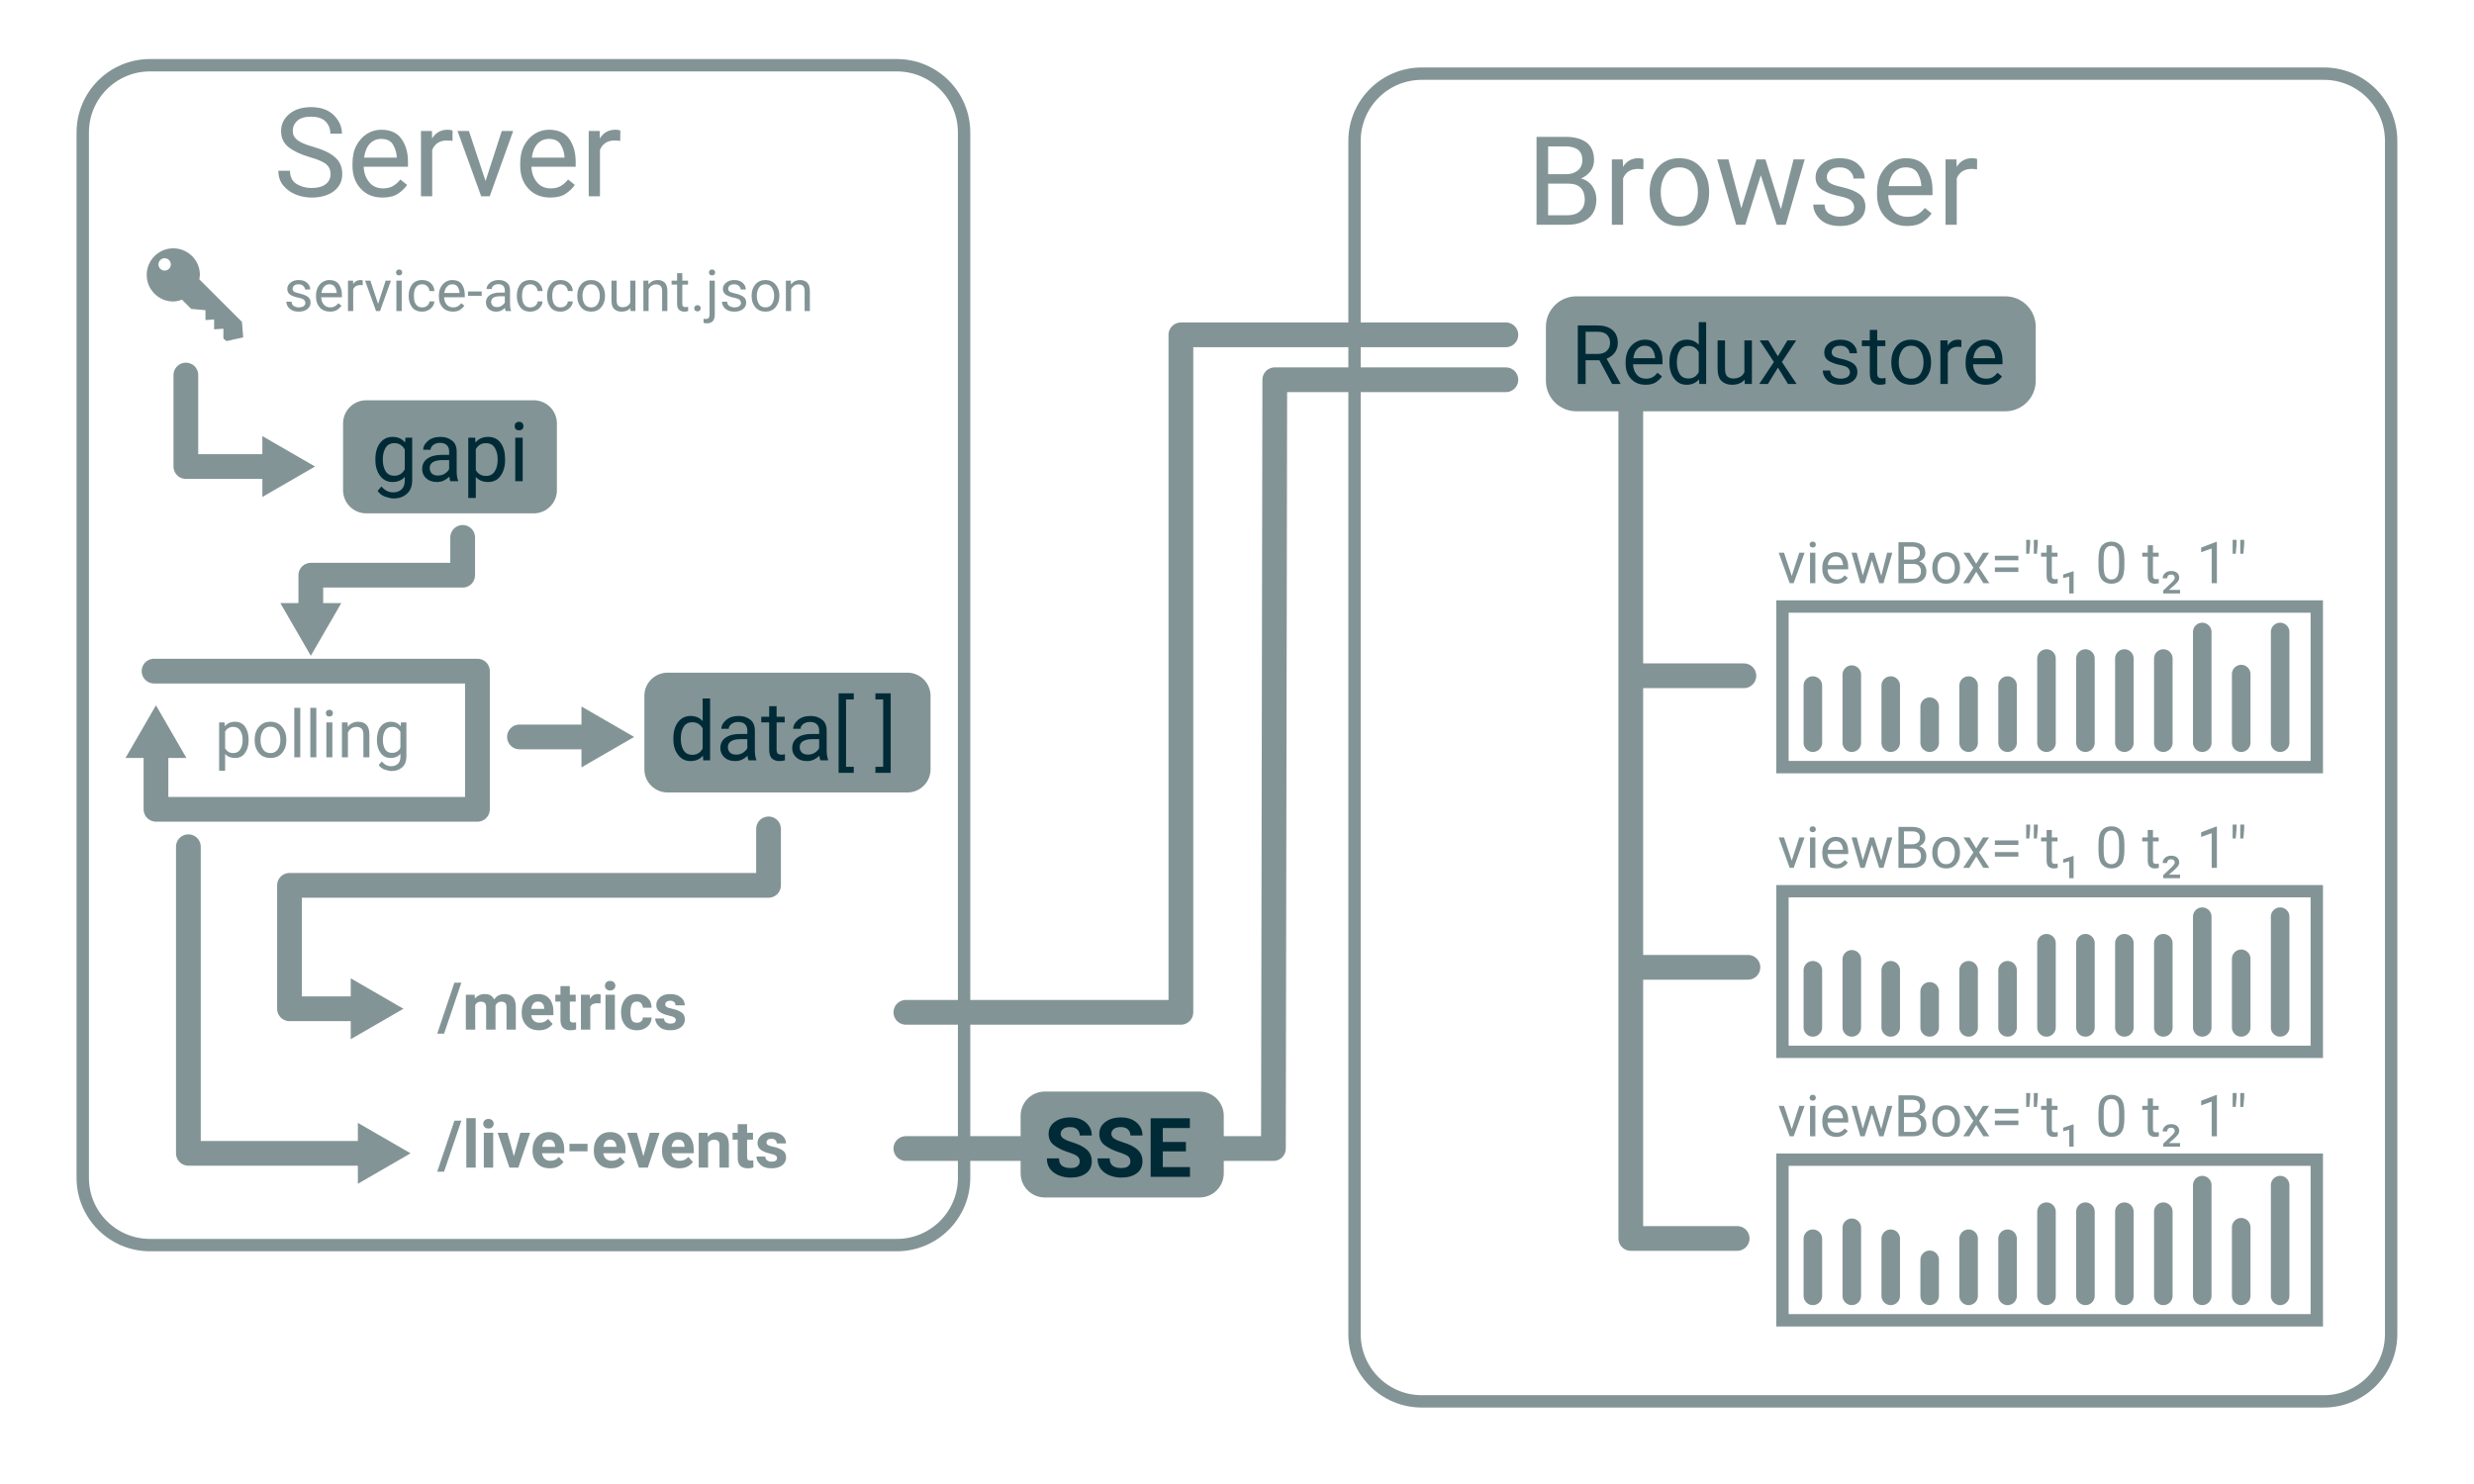
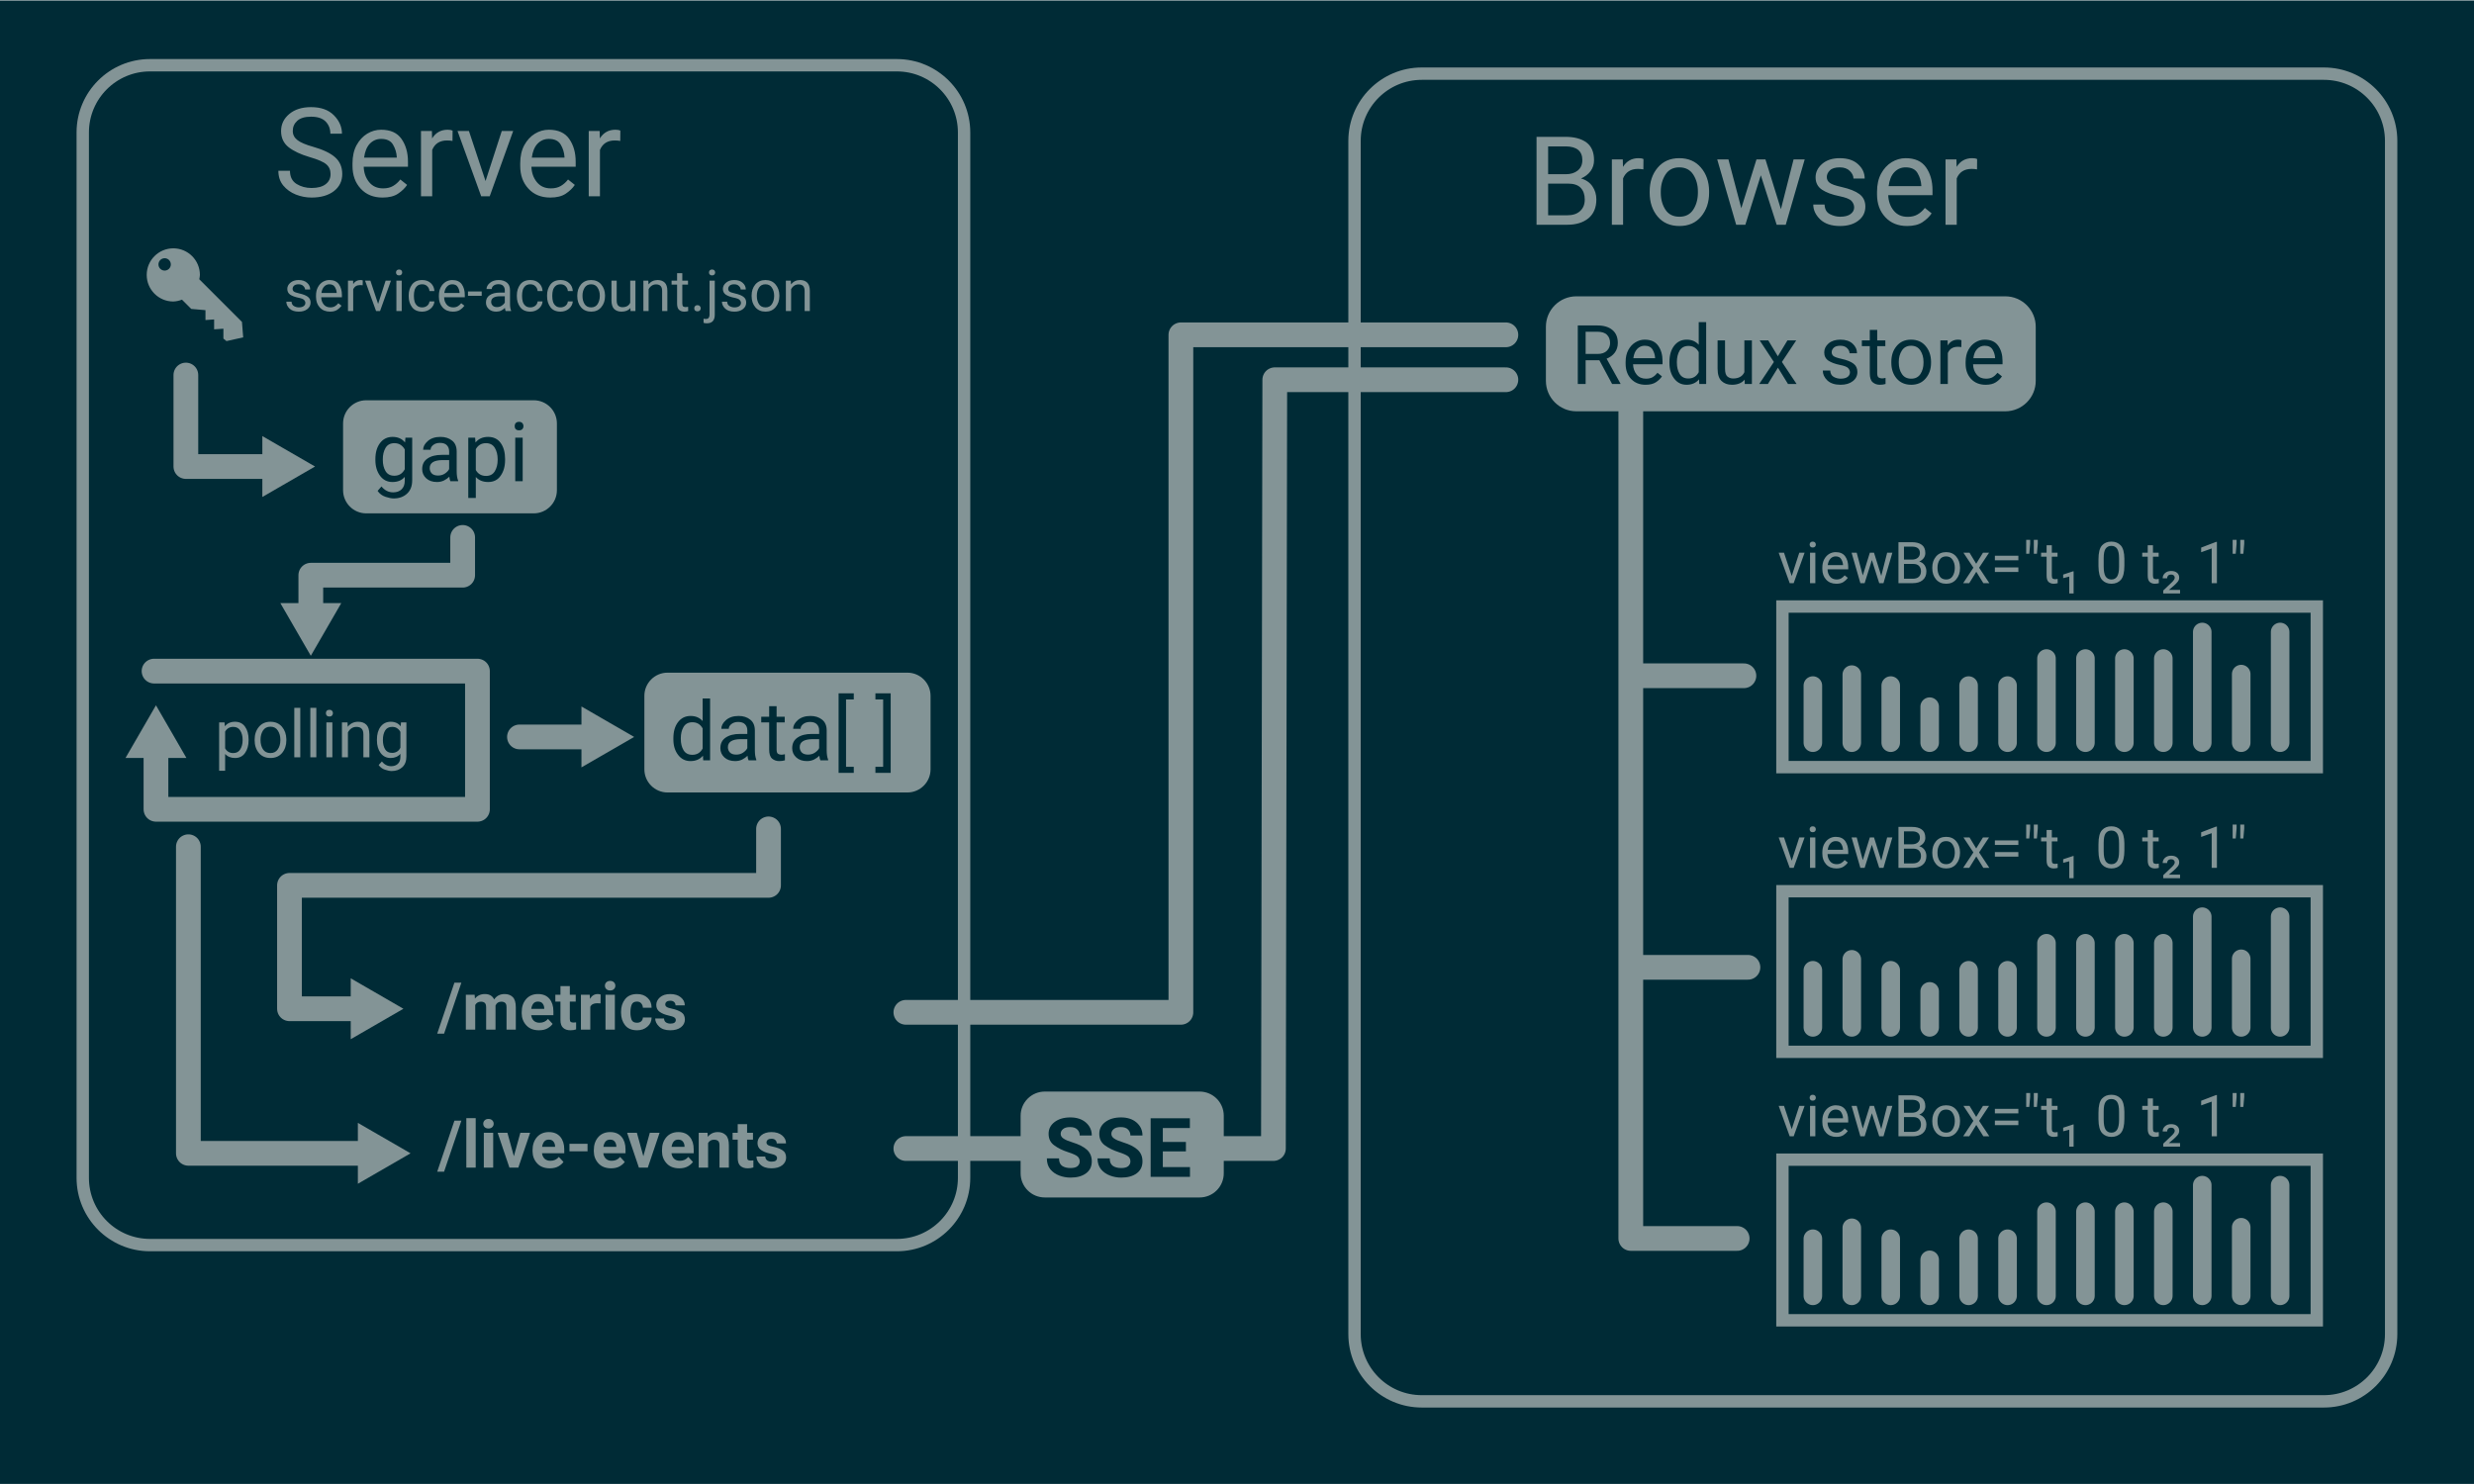
<svg xmlns="http://www.w3.org/2000/svg" width="400" height="240" viewBox="0 0 400 240" version="1.1" id="svg8">
  <defs id="defs2">
+     <marker orient="auto" refY="0" refX="0" id="marker2116" style="overflow:visible">
+       <path id="path2114" d="M 5.77,0 -2.88,5 V -5 Z" style="fill:#002b36;fill-opacity:1;fill-rule:evenodd;stroke:none;stroke-width:1pt;stroke-opacity:1" transform="scale(0.2)" />
+     </marker>
    <marker orient="auto" refY="0" refX="0" id="marker1866" style="overflow:visible">
      <path id="path1864" d="M 5.77,0 -2.88,5 V -5 Z" style="fill:#839496;fill-opacity:1;fill-rule:evenodd;stroke:#839496;stroke-width:1pt;stroke-opacity:1" transform="scale(0.2)" />
    </marker>
    <marker style="overflow:visible" id="marker1716" refX="0" refY="0" orient="auto">
      <path transform="scale(0.2)" style="fill:#839496;fill-opacity:1;fill-rule:evenodd;stroke:#839496;stroke-width:1pt;stroke-opacity:1" d="M 5.77,0 -2.88,5 V -5 Z" id="path1714" />
    </marker>
    <marker orient="auto" refY="0" refX="0" id="marker1476" style="overflow:visible">
      <path id="path1474" d="M 5.77,0 -2.88,5 V -5 Z" style="fill:#839496;fill-opacity:1;fill-rule:evenodd;stroke:#839496;stroke-width:1pt;stroke-opacity:1" transform="scale(0.2)" />
    </marker>
    <marker orient="auto" refY="0" refX="0" id="marker1329" style="overflow:visible">
      <path id="path1327" d="M 5.77,0 -2.88,5 V -5 Z" style="fill:#839496;fill-opacity:1;fill-rule:evenodd;stroke:#839496;stroke-width:1pt;stroke-opacity:1" transform="scale(0.2)" />
    </marker>
    <marker style="overflow:visible" id="marker1191" refX="0" refY="0" orient="auto">
      <path transform="scale(0.2)" style="fill:#839496;fill-opacity:1;fill-rule:evenodd;stroke:#839496;stroke-width:1pt;stroke-opacity:1" d="M 5.77,0 -2.88,5 V -5 Z" id="path1189" />
    </marker>
    <marker style="overflow:visible" id="marker1122" refX="0" refY="0" orient="auto">
      <path transform="scale(0.2)" style="fill:#839496;fill-opacity:1;fill-rule:evenodd;stroke:#839496;stroke-width:1pt;stroke-opacity:1" d="M 5.77,0 -2.88,5 V -5 Z" id="path1120" />
    </marker>
    <marker style="overflow:visible" id="marker974" refX="0" refY="0" orient="auto">
      <path transform="scale(0.2)" style="fill:#839496;fill-opacity:1;fill-rule:evenodd;stroke:#839496;stroke-width:1pt;stroke-opacity:1" d="M 5.77,0 -2.88,5 V -5 Z" id="path972" />
    </marker>
    <marker orient="auto" refY="0" refX="0" id="TriangleOutS" style="overflow:visible">
      <path id="path1245" d="M 5.77,0 -2.88,5 V -5 Z" style="fill:#839496;fill-opacity:1;fill-rule:evenodd;stroke:#839496;stroke-width:1pt;stroke-opacity:1" transform="scale(0.2)" />
    </marker>
    <marker orient="auto" refY="0" refX="0" id="Arrow2Send" style="overflow:visible">
      <path id="path1130" style="fill:#839496;fill-opacity:1;fill-rule:evenodd;stroke:#839496;stroke-width:0.625;stroke-linejoin:round;stroke-opacity:1" d="M 8.719,4.034 -2.207,0.016 8.719,-4.002 c -1.745,2.372 -1.735,5.617 -6e-7,8.035 z" transform="matrix(-0.3,0,0,-0.3,0.69,0)" />
    </marker>
    <marker style="overflow:visible" id="TriangleOutS-3" refX="0" refY="0" orient="auto">
      <path transform="scale(0.2)" style="fill:#839496;fill-opacity:1;fill-rule:evenodd;stroke:#839496;stroke-width:1pt;stroke-opacity:1" d="M 5.77,0 -2.88,5 V -5 Z" id="path1245-6" />
    </marker>
    <marker orient="auto" refY="0" refX="0" id="marker1191-0" style="overflow:visible">
      <path id="path1189-9" d="M 5.77,0 -2.88,5 V -5 Z" style="fill:#839496;fill-opacity:1;fill-rule:evenodd;stroke:#839496;stroke-width:1pt;stroke-opacity:1" transform="scale(0.2)" />
    </marker>
    <marker orient="auto" refY="0" refX="0" id="marker1191-6" style="overflow:visible">
      <path id="path1189-0" d="M 5.77,0 -2.88,5 V -5 Z" style="fill:#839496;fill-opacity:1;fill-rule:evenodd;stroke:#839496;stroke-width:1pt;stroke-opacity:1" transform="scale(0.2)" />
    </marker>
    <marker orient="auto" refY="0" refX="0" id="marker1716-7" style="overflow:visible">
      <path id="path1714-9" d="M 5.77,0 -2.88,5 V -5 Z" style="fill:#839496;fill-opacity:1;fill-rule:evenodd;stroke:#839496;stroke-width:1pt;stroke-opacity:1" transform="scale(0.2)" />
    </marker>
  </defs>
  <g id="layer1">
+     <rect y="0.073" x="-0.502" height="239.914" width="400.571" id="rect2112" style="font-variation-settings:normal;opacity:1;vector-effect:none;fill:#002b36;fill-opacity:1;stroke:none;stroke-width:1;stroke-linecap:butt;stroke-linejoin:miter;stroke-miterlimit:4;stroke-dasharray:none;stroke-dashoffset:0;stroke-opacity:1;marker-end:url(#marker2116);stop-color:#000000;stop-opacity:1" />
    <rect style="fill:none;stroke:#839496;stroke-width:2;stroke-linecap:round;stroke-linejoin:round;stroke-miterlimit:4;stroke-dasharray:none;stroke-opacity:1;stop-color:#000000" id="rect830" width="142.497" height="190.812" x="13.378" y="10.55" ry="10.875" />
    <text xml:space="preserve" style="font-style:normal;font-variant:normal;font-weight:normal;font-stretch:normal;font-size:20px;line-height:1.25;font-family:Roboto;-inkscape-font-specification:Roboto;letter-spacing:0px;word-spacing:0px;fill:#839496;fill-opacity:1;stroke:none" x="44.21" y="31.748" id="text834">
      <tspan id="tspan832" x="44.21" y="31.748">Server</tspan>
    </text>
    <rect ry="10.875" y="11.912" x="219.002" height="214.722" width="167.602" id="rect836" style="fill:none;stroke:#839496;stroke-width:2;stroke-linecap:round;stroke-linejoin:round;stroke-miterlimit:4;stroke-dasharray:none;stroke-opacity:1;stop-color:#000000" />
    <text id="text840" y="36.348" x="246.772" style="font-style:normal;font-variant:normal;font-weight:normal;font-stretch:normal;font-size:20px;line-height:1.25;font-family:Roboto;-inkscape-font-specification:Roboto;letter-spacing:0px;word-spacing:0px;fill:#839496;fill-opacity:1;stroke:none" xml:space="preserve">
      <tspan y="36.348" x="246.772" id="tspan838">Browser</tspan>
    </text>
    <text xml:space="preserve" style="font-style:normal;font-variant:normal;font-weight:bold;font-stretch:normal;font-size:10.667px;line-height:1.25;font-family:Roboto;-inkscape-font-specification:'Roboto Bold';font-variant-ligatures:normal;font-variant-position:normal;font-variant-caps:normal;font-variant-numeric:normal;font-variant-alternates:normal;font-variant-east-asian:normal;font-feature-settings:normal;text-indent:0;text-align:start;text-decoration:none;text-decoration-line:none;text-decoration-style:solid;text-decoration-color:#000000;letter-spacing:0px;word-spacing:0px;text-transform:none;writing-mode:lr-tb;direction:ltr;text-orientation:mixed;dominant-baseline:auto;baseline-shift:baseline;text-anchor:start;white-space:normal;shape-padding:0;shape-margin:0;inline-size:0;opacity:1;vector-effect:none;fill:#839496;fill-opacity:1;stroke:none;stroke-width:1;stroke-linecap:butt;stroke-linejoin:miter;stroke-miterlimit:4;stroke-dasharray:none;stroke-dashoffset:0;stroke-opacity:1;stop-color:#000000;stop-opacity:1" x="39.514" y="279.463" id="text844" transform="translate(31.23642,-90.6246)">
      <tspan id="tspan842" x="39.514" y="279.463">/live-events</tspan>
    </text>
    <path style="font-variation-settings:normal;opacity:1;vector-effect:none;fill:none;fill-opacity:1;stroke:#839496;stroke-width:4;stroke-linecap:round;stroke-linejoin:round;stroke-miterlimit:4;stroke-dasharray:none;stroke-dashoffset:0;stroke-opacity:1;stop-color:#000000;stop-opacity:1" d="m 146.461,185.746 h 59.427 l 0.22,-124.331 h 37.364" id="path862" />
    <rect style="fill:#839496;fill-opacity:1;stroke:none;stroke-width:2;stroke-linecap:round;stroke-linejoin:round;stroke-miterlimit:4;stroke-dasharray:none;stroke-opacity:1;stop-color:#000000" id="rect878" width="79.198" height="18.597" x="249.943" y="47.922" ry="4.928" />
    <text xml:space="preserve" style="font-style:normal;font-variant:normal;font-weight:normal;font-stretch:normal;font-size:13.333px;line-height:1.25;font-family:Roboto;-inkscape-font-specification:Roboto;letter-spacing:0px;word-spacing:0px;fill:#002b36;fill-opacity:1;stroke:none" x="254.007" y="62.099" id="text882">
      <tspan id="tspan880" x="254.007" y="62.099">Redux store</tspan>
    </text>
    <path style="font-variation-settings:normal;opacity:1;vector-effect:none;fill:none;fill-opacity:1;stroke:#839496;stroke-width:4;stroke-linecap:round;stroke-linejoin:round;stroke-miterlimit:4;stroke-dasharray:none;stroke-dashoffset:0;stroke-opacity:1;stop-color:#000000;stop-opacity:1" d="M 263.669,65.2 V 200.29 h 17.198" id="path886" />
    <rect style="font-variation-settings:normal;opacity:1;vector-effect:none;fill:none;fill-opacity:1;stroke:#839496;stroke-width:2;stroke-linecap:round;stroke-linejoin:miter;stroke-miterlimit:4;stroke-dasharray:none;stroke-dashoffset:0;stroke-opacity:1;stop-color:#000000;stop-opacity:1" id="rect902" width="86.394" height="25.976" x="288.188" y="98.089" />
    <path id="path904" style="fill:none;stroke:#839496;stroke-width:3;stroke-linecap:round;stroke-linejoin:round;stroke-miterlimit:4;stroke-dasharray:none;stroke-opacity:1" d="m 293.106,110.873 v 9.239 z m 6.295,-1.771 v 11.009 z m 6.295,1.771 v 9.239 z m 6.297,3.413 v 5.825 z m 6.295,-3.413 v 9.239 z m 6.297,0 v 9.239 z m 6.295,-4.373 v 13.612 z m 6.297,0 v 13.612 z m 6.295,0 v 13.612 z m 6.297,0 v 13.612 z m 6.295,-4.294 v 17.906 z m 6.297,6.81 v 11.096 z m 6.295,-6.81 v 17.906 z" />
    <text xml:space="preserve" style="font-style:normal;font-variant:normal;font-weight:normal;font-stretch:normal;font-size:9.333px;line-height:1.25;font-family:Roboto;-inkscape-font-specification:Roboto;font-variant-ligatures:normal;font-variant-position:normal;font-variant-caps:normal;font-variant-numeric:normal;font-variant-alternates:normal;font-variant-east-asian:normal;font-feature-settings:normal;text-indent:0;text-align:start;text-decoration:none;text-decoration-line:none;text-decoration-style:solid;text-decoration-color:#000000;letter-spacing:0px;word-spacing:0px;text-transform:none;writing-mode:lr-tb;direction:ltr;text-orientation:mixed;dominant-baseline:auto;baseline-shift:baseline;text-anchor:start;white-space:normal;shape-padding:0;shape-margin:0;inline-size:0;opacity:1;vector-effect:none;fill:#839496;fill-opacity:1;stroke:none;stroke-width:1;stroke-linecap:butt;stroke-linejoin:miter;stroke-miterlimit:4;stroke-dasharray:none;stroke-dashoffset:0;stroke-opacity:1;stop-color:#000000;stop-opacity:1" x="449.975" y="231.183" id="text933" transform="translate(-162.5512,-136.8685)">
      <tspan id="tspan931" x="449.975" y="231.183">viewBox="t₁ 0 t₂ 1"</tspan>
    </text>
    <rect y="144.132" x="288.188" height="25.976" width="86.394" id="rect951" style="font-variation-settings:normal;opacity:1;vector-effect:none;fill:none;fill-opacity:1;stroke:#839496;stroke-width:2;stroke-linecap:round;stroke-linejoin:miter;stroke-miterlimit:4;stroke-dasharray:none;stroke-dashoffset:0;stroke-opacity:1;stop-color:#000000;stop-opacity:1" />
    <path d="m 293.106,156.916 v 9.239 z m 6.295,-1.771 v 11.009 z m 6.295,1.771 v 9.239 z m 6.297,3.413 v 5.825 z m 6.295,-3.413 v 9.239 z m 6.297,0 v 9.239 z m 6.295,-4.373 v 13.612 z m 6.297,0 v 13.612 z m 6.295,0 v 13.612 z m 6.297,0 v 13.612 z m 6.295,-4.294 v 17.906 z m 6.297,6.81 v 11.096 z m 6.295,-6.81 v 17.906 z" style="fill:none;stroke:#839496;stroke-width:3;stroke-linecap:round;stroke-linejoin:round;stroke-miterlimit:4;stroke-dasharray:none;stroke-opacity:1" id="path953" />
    <text transform="translate(-162.5512,-90.82557)" id="text957" y="231.183" x="449.975" style="font-style:normal;font-variant:normal;font-weight:normal;font-stretch:normal;font-size:9.333px;line-height:1.25;font-family:Roboto;-inkscape-font-specification:Roboto;font-variant-ligatures:normal;font-variant-position:normal;font-variant-caps:normal;font-variant-numeric:normal;font-variant-alternates:normal;font-variant-east-asian:normal;font-feature-settings:normal;font-variation-settings:normal;text-indent:0;text-align:start;text-decoration:none;text-decoration-line:none;text-decoration-style:solid;text-decoration-color:#000000;letter-spacing:0px;word-spacing:0px;text-transform:none;writing-mode:lr-tb;direction:ltr;text-orientation:mixed;dominant-baseline:auto;baseline-shift:baseline;text-anchor:start;white-space:normal;shape-padding:0;shape-margin:0;inline-size:0;opacity:1;vector-effect:none;fill:#839496;fill-opacity:1;stroke:none;stroke-width:1;stroke-linecap:butt;stroke-linejoin:miter;stroke-miterlimit:4;stroke-dasharray:none;stroke-dashoffset:0;stroke-opacity:1;stop-color:#000000;stop-opacity:1" xml:space="preserve">
      <tspan y="231.183" x="449.975" id="tspan955">viewBox="t₁ 0 t₂ 1"</tspan>
    </text>
    <rect style="font-variation-settings:normal;opacity:1;vector-effect:none;fill:none;fill-opacity:1;stroke:#839496;stroke-width:2;stroke-linecap:round;stroke-linejoin:miter;stroke-miterlimit:4;stroke-dasharray:none;stroke-dashoffset:0;stroke-opacity:1;stop-color:#000000;stop-opacity:1" id="rect959" width="86.394" height="25.976" x="288.188" y="187.548" />
    <path id="path961" style="fill:none;stroke:#839496;stroke-width:3;stroke-linecap:round;stroke-linejoin:round;stroke-miterlimit:4;stroke-dasharray:none;stroke-opacity:1" d="m 293.106,200.332 v 9.239 z m 6.295,-1.771 v 11.009 z m 6.295,1.771 v 9.239 z m 6.297,3.413 v 5.825 z m 6.295,-3.413 v 9.239 z m 6.297,0 v 9.239 z m 6.295,-4.373 v 13.612 z m 6.297,0 v 13.612 z m 6.295,0 v 13.612 z m 6.297,0 v 13.612 z m 6.295,-4.294 v 17.906 z m 6.297,6.81 v 11.096 z m 6.295,-6.81 v 17.906 z" />
    <text xml:space="preserve" style="font-style:normal;font-variant:normal;font-weight:normal;font-stretch:normal;font-size:9.333px;line-height:1.25;font-family:Roboto;-inkscape-font-specification:Roboto;font-variant-ligatures:normal;font-variant-position:normal;font-variant-caps:normal;font-variant-numeric:normal;font-variant-alternates:normal;font-variant-east-asian:normal;font-feature-settings:normal;font-variation-settings:normal;text-indent:0;text-align:start;text-decoration:none;text-decoration-line:none;text-decoration-style:solid;text-decoration-color:#000000;letter-spacing:0px;word-spacing:0px;text-transform:none;writing-mode:lr-tb;direction:ltr;text-orientation:mixed;dominant-baseline:auto;baseline-shift:baseline;text-anchor:start;white-space:normal;shape-padding:0;shape-margin:0;inline-size:0;opacity:1;vector-effect:none;fill:#839496;fill-opacity:1;stroke:none;stroke-width:1;stroke-linecap:butt;stroke-linejoin:miter;stroke-miterlimit:4;stroke-dasharray:none;stroke-dashoffset:0;stroke-opacity:1;stop-color:#000000;stop-opacity:1" x="449.975" y="231.183" id="text965" transform="translate(-162.5512,-47.40955)">
      <tspan id="tspan963" x="449.975" y="231.183">viewBox="t₁ 0 t₂ 1"</tspan>
    </text>
    <path style="font-variation-settings:normal;opacity:1;vector-effect:none;fill:none;fill-opacity:1;stroke:#839496;stroke-width:4;stroke-linecap:round;stroke-linejoin:round;stroke-miterlimit:4;stroke-dasharray:none;stroke-dashoffset:0;stroke-opacity:1;stop-color:#000000;stop-opacity:1" d="m 263.793,156.439 h 18.816" id="path967" />
    <path style="font-variation-settings:normal;opacity:1;vector-effect:none;fill:none;fill-opacity:1;stroke:#839496;stroke-width:4;stroke-linecap:round;stroke-linejoin:round;stroke-miterlimit:4;stroke-dasharray:none;stroke-dashoffset:0;stroke-opacity:1;stop-color:#000000;stop-opacity:1" d="m 264.246,109.288 h 17.709" id="path969" />
    <rect ry="3.75" y="64.733" x="55.468" height="18.291" width="34.573" id="rect990" style="fill:#839496;fill-opacity:1;stroke:none;stroke-width:2;stroke-linecap:round;stroke-linejoin:round;stroke-miterlimit:4;stroke-dasharray:none;stroke-opacity:1;stop-color:#000000" />
    <text id="text994" y="77.825" x="60.066" style="font-style:normal;font-variant:normal;font-weight:normal;font-stretch:normal;font-size:13.333px;line-height:1.25;font-family:Roboto;-inkscape-font-specification:Roboto;letter-spacing:0px;word-spacing:0px;fill:#002b36;fill-opacity:1;stroke:none" xml:space="preserve">
      <tspan y="77.825" x="60.066" id="tspan992">gapi</tspan>
    </text>
    <path id="path2" d="m 28.02,40.161 a 4.3,4.3 0 0 0 -4.3,4.3 4.3,4.3 0 0 0 4.3,4.3 4.3,4.3 0 0 0 1.4,-0.3 l 1.5,1.5 2.3,0.2 v 1.6 l 1.4,-0.1 v 1.6 l 1.5,-0.1 v 1.6 l 0.5,0.4 2.7,-0.6 -0.2,-2.5 -6.9,-6.9 a 4.3,4.3 0 0 0 0.1,-0.7 4.3,4.3 0 0 0 -4.3,-4.3 z m -1.4,1.6 a 1,1 0 0 1 1,1 1,1 0 0 1 -1,1 1,1 0 0 1 -1,-1 1,1 0 0 1 1,-1 z" fill="#2c3e5b" style="font-variation-settings:normal;opacity:1;vector-effect:none;fill:#839496;fill-opacity:1;stroke:none;stroke-width:2;stroke-linecap:round;stroke-linejoin:round;stroke-miterlimit:4;stroke-dasharray:none;stroke-dashoffset:0;stroke-opacity:1;stop-color:#000000;stop-opacity:1" />
    <text id="text1036" y="50.306" x="45.857" style="font-style:normal;font-variant:normal;font-weight:normal;font-stretch:normal;font-size:9.333px;line-height:1.25;font-family:Roboto;-inkscape-font-specification:Roboto;letter-spacing:0px;word-spacing:0px;fill:#839496;fill-opacity:1;stroke:none" xml:space="preserve">
      <tspan y="50.306" x="45.857" id="tspan1034">service-account.json</tspan>
    </text>
    <text transform="translate(31.23642,-112.9482)" id="text1040" y="279.463" x="39.514" style="font-style:normal;font-variant:normal;font-weight:bold;font-stretch:normal;font-size:10.667px;line-height:1.25;font-family:Roboto;-inkscape-font-specification:'Roboto Bold';font-variant-ligatures:normal;font-variant-position:normal;font-variant-caps:normal;font-variant-numeric:normal;font-variant-alternates:normal;font-variant-east-asian:normal;font-feature-settings:normal;text-indent:0;text-align:start;text-decoration:none;text-decoration-line:none;text-decoration-style:solid;text-decoration-color:#000000;letter-spacing:0px;word-spacing:0px;text-transform:none;writing-mode:lr-tb;direction:ltr;text-orientation:mixed;dominant-baseline:auto;baseline-shift:baseline;text-anchor:start;white-space:normal;shape-padding:0;shape-margin:0;inline-size:0;opacity:1;vector-effect:none;fill:#839496;fill-opacity:1;stroke:none;stroke-width:1;stroke-linecap:butt;stroke-linejoin:miter;stroke-miterlimit:4;stroke-dasharray:none;stroke-dashoffset:0;stroke-opacity:1;stop-color:#000000;stop-opacity:1" xml:space="preserve">
      <tspan y="279.463" x="39.514" id="tspan1038">/metrics</tspan>
    </text>
    <path id="path1042" d="m 146.461,163.718 h 44.467 V 54.149 h 52.544" style="font-variation-settings:normal;opacity:1;vector-effect:none;fill:none;fill-opacity:1;stroke:#839496;stroke-width:4;stroke-linecap:round;stroke-linejoin:round;stroke-miterlimit:4;stroke-dasharray:none;stroke-dashoffset:0;stroke-opacity:1;stop-color:#000000;stop-opacity:1" />
    <rect ry="3.909" y="176.533" x="165.015" height="17.127" width="32.845" id="rect878-1" style="fill:#839496;fill-opacity:1;stroke:none;stroke-width:2;stroke-linecap:round;stroke-linejoin:round;stroke-miterlimit:4;stroke-dasharray:none;stroke-opacity:1;stop-color:#000000" />
    <text xml:space="preserve" style="font-style:normal;font-variant:normal;font-weight:bold;font-stretch:normal;font-size:13.333px;line-height:1.25;font-family:roboto;-inkscape-font-specification:'roboto Bold';font-variant-ligatures:normal;font-variant-position:normal;font-variant-caps:normal;font-variant-numeric:normal;font-variant-alternates:normal;font-variant-east-asian:normal;font-feature-settings:normal;text-indent:0;text-align:start;text-decoration:none;text-decoration-line:none;text-decoration-style:solid;text-decoration-color:#000000;letter-spacing:0px;word-spacing:0px;text-transform:none;writing-mode:lr-tb;direction:ltr;text-orientation:mixed;dominant-baseline:auto;baseline-shift:baseline;text-anchor:start;white-space:normal;shape-padding:0;shape-margin:0;inline-size:0;opacity:1;vector-effect:none;fill:#002b36;fill-opacity:1;stroke:none;stroke-width:1;stroke-linecap:butt;stroke-linejoin:miter;stroke-miterlimit:4;stroke-dasharray:none;stroke-dashoffset:0;stroke-opacity:1;stop-color:#000000;stop-opacity:1" x="197.087" y="298.109" id="text1046" transform="translate(-28.28228,-107.787)">
      <tspan id="tspan1044" x="197.087" y="298.109">SSE</tspan>
    </text>
    <path style="font-variation-settings:normal;opacity:1;vector-effect:none;fill:none;fill-opacity:1;stroke:#839496;stroke-width:4;stroke-linecap:round;stroke-linejoin:round;stroke-miterlimit:4;stroke-dasharray:none;stroke-dashoffset:0;stroke-opacity:1;marker-end:url(#TriangleOutS);stop-color:#000000;stop-opacity:1" d="m 24.906,108.535 h 52.289 v 22.348 H 25.217 v -11.139" id="path1081" />
    <text xml:space="preserve" style="font-style:normal;font-variant:normal;font-weight:normal;font-stretch:normal;font-size:10.667px;line-height:1.25;font-family:Roboto;-inkscape-font-specification:Roboto;letter-spacing:0px;word-spacing:0px;fill:#839496;fill-opacity:1;stroke:none" x="34.695" y="122.476" id="text900">
      <tspan id="tspan898" x="34.695" y="122.476">polling</tspan>
    </text>
    <path id="path1070" d="m 30.457,136.935 v 49.585 h 30.241" style="font-variation-settings:normal;opacity:1;vector-effect:none;fill:none;fill-opacity:1;stroke:#839496;stroke-width:4;stroke-linecap:round;stroke-linejoin:round;stroke-miterlimit:4;stroke-dasharray:none;stroke-dashoffset:0;stroke-opacity:1;marker-end:url(#marker1329);stop-color:#000000;stop-opacity:1" />
    <rect style="fill:#839496;fill-opacity:1;stroke:none;stroke-width:2;stroke-linecap:round;stroke-linejoin:round;stroke-miterlimit:4;stroke-dasharray:none;stroke-opacity:1;stop-color:#000000" id="rect1086" width="46.27" height="19.377" x="104.183" y="108.786" ry="3.75" />
    <text xml:space="preserve" style="font-style:normal;font-variant:normal;font-weight:normal;font-stretch:normal;font-size:13.333px;line-height:1.25;font-family:roboto;-inkscape-font-specification:roboto;letter-spacing:0px;word-spacing:0px;fill:#002b36;fill-opacity:1;stroke:none" x="108.247" y="122.962" id="text1090">
      <tspan id="tspan1088" x="108.247" y="122.962">data[ ]</tspan>
    </text>
    <path id="path1092" d="M 83.987,119.18 H 96.847" style="font-variation-settings:normal;opacity:1;vector-effect:none;fill:none;fill-opacity:1;stroke:#839496;stroke-width:4;stroke-linecap:round;stroke-linejoin:round;stroke-miterlimit:4;stroke-dasharray:none;stroke-dashoffset:0;stroke-opacity:1;marker-end:url(#marker1122);stop-color:#000000;stop-opacity:1" />
    <path id="path1178" d="m 124.259,134.053 v 9.131 H 46.804 v 19.957 H 59.544" style="font-variation-settings:normal;opacity:1;vector-effect:none;fill:none;fill-opacity:1;stroke:#839496;stroke-width:4;stroke-linecap:round;stroke-linejoin:round;stroke-miterlimit:4;stroke-dasharray:none;stroke-dashoffset:0;stroke-opacity:1;marker-end:url(#marker1191);stop-color:#000000;stop-opacity:1" />
    <path id="path1592" d="m 30.051,60.651 v 14.797 h 15.203" style="font-variation-settings:normal;opacity:1;vector-effect:none;fill:none;fill-opacity:1;stroke:#839496;stroke-width:4;stroke-linecap:round;stroke-linejoin:round;stroke-miterlimit:4;stroke-dasharray:none;stroke-dashoffset:0;stroke-opacity:1;marker-end:url(#marker1716);stop-color:#000000;stop-opacity:1" />
    <path id="path1764" d="m 74.804,86.912 v 6.112 H 50.253 v 7.352" style="font-variation-settings:normal;opacity:1;vector-effect:none;fill:none;fill-opacity:1;stroke:#839496;stroke-width:4;stroke-linecap:round;stroke-linejoin:round;stroke-miterlimit:4;stroke-dasharray:none;stroke-dashoffset:0;stroke-opacity:1;marker-end:url(#marker1866);stop-color:#000000;stop-opacity:1" />
  </g>
</svg>
